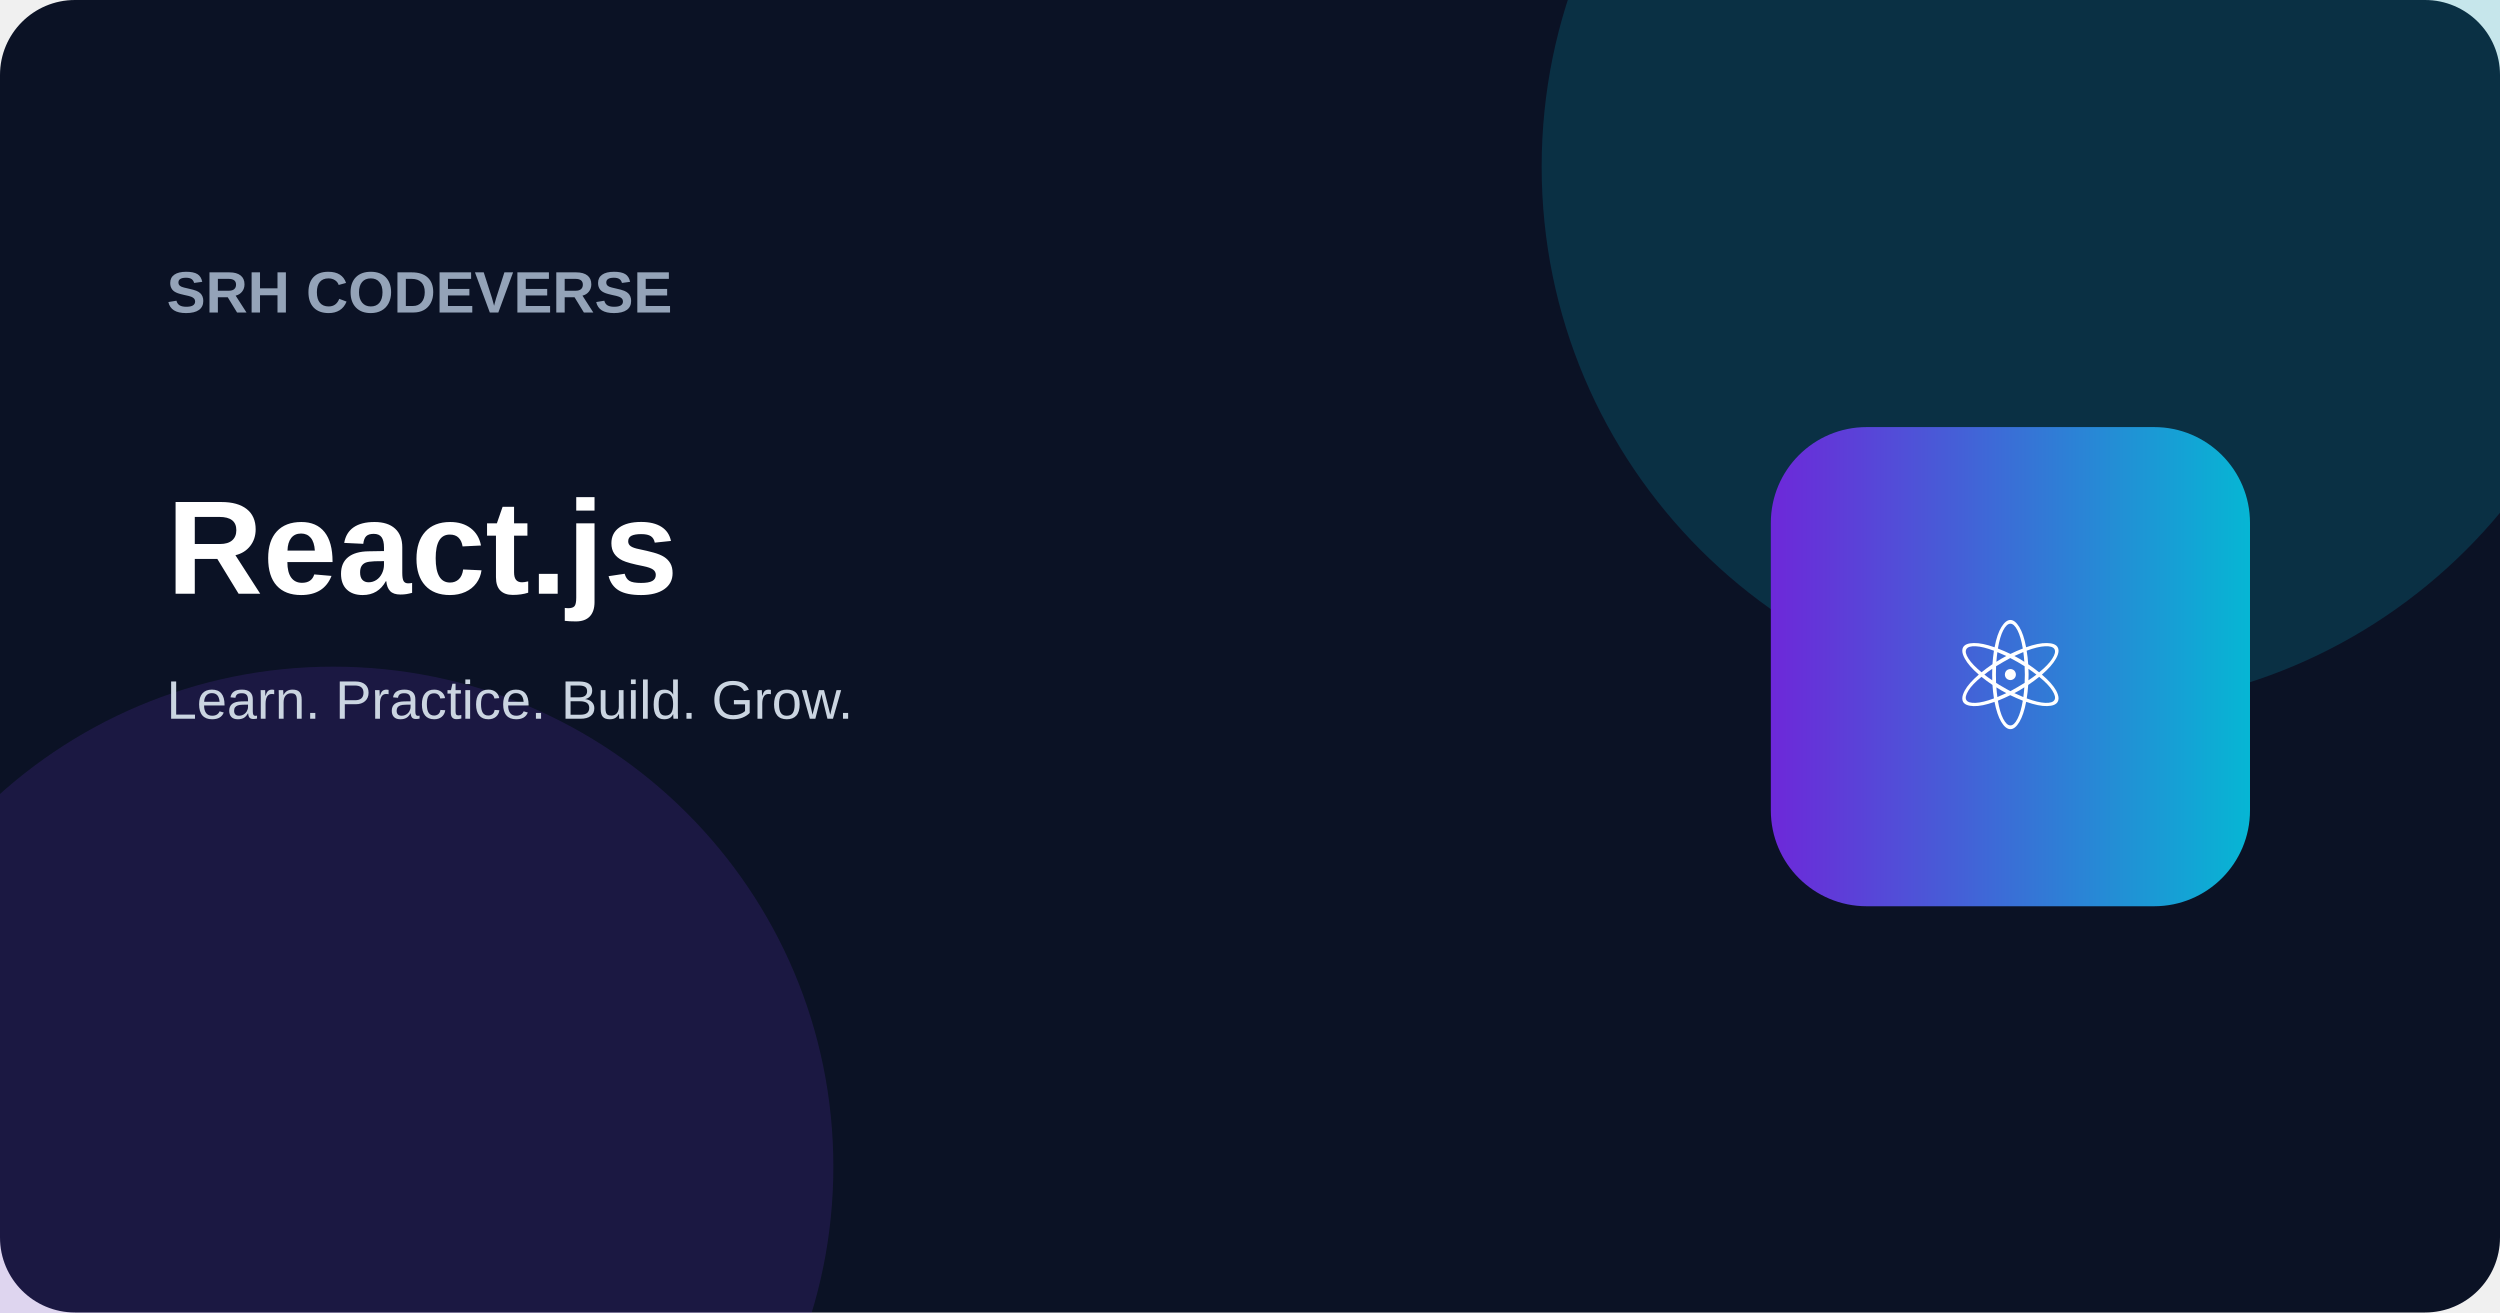
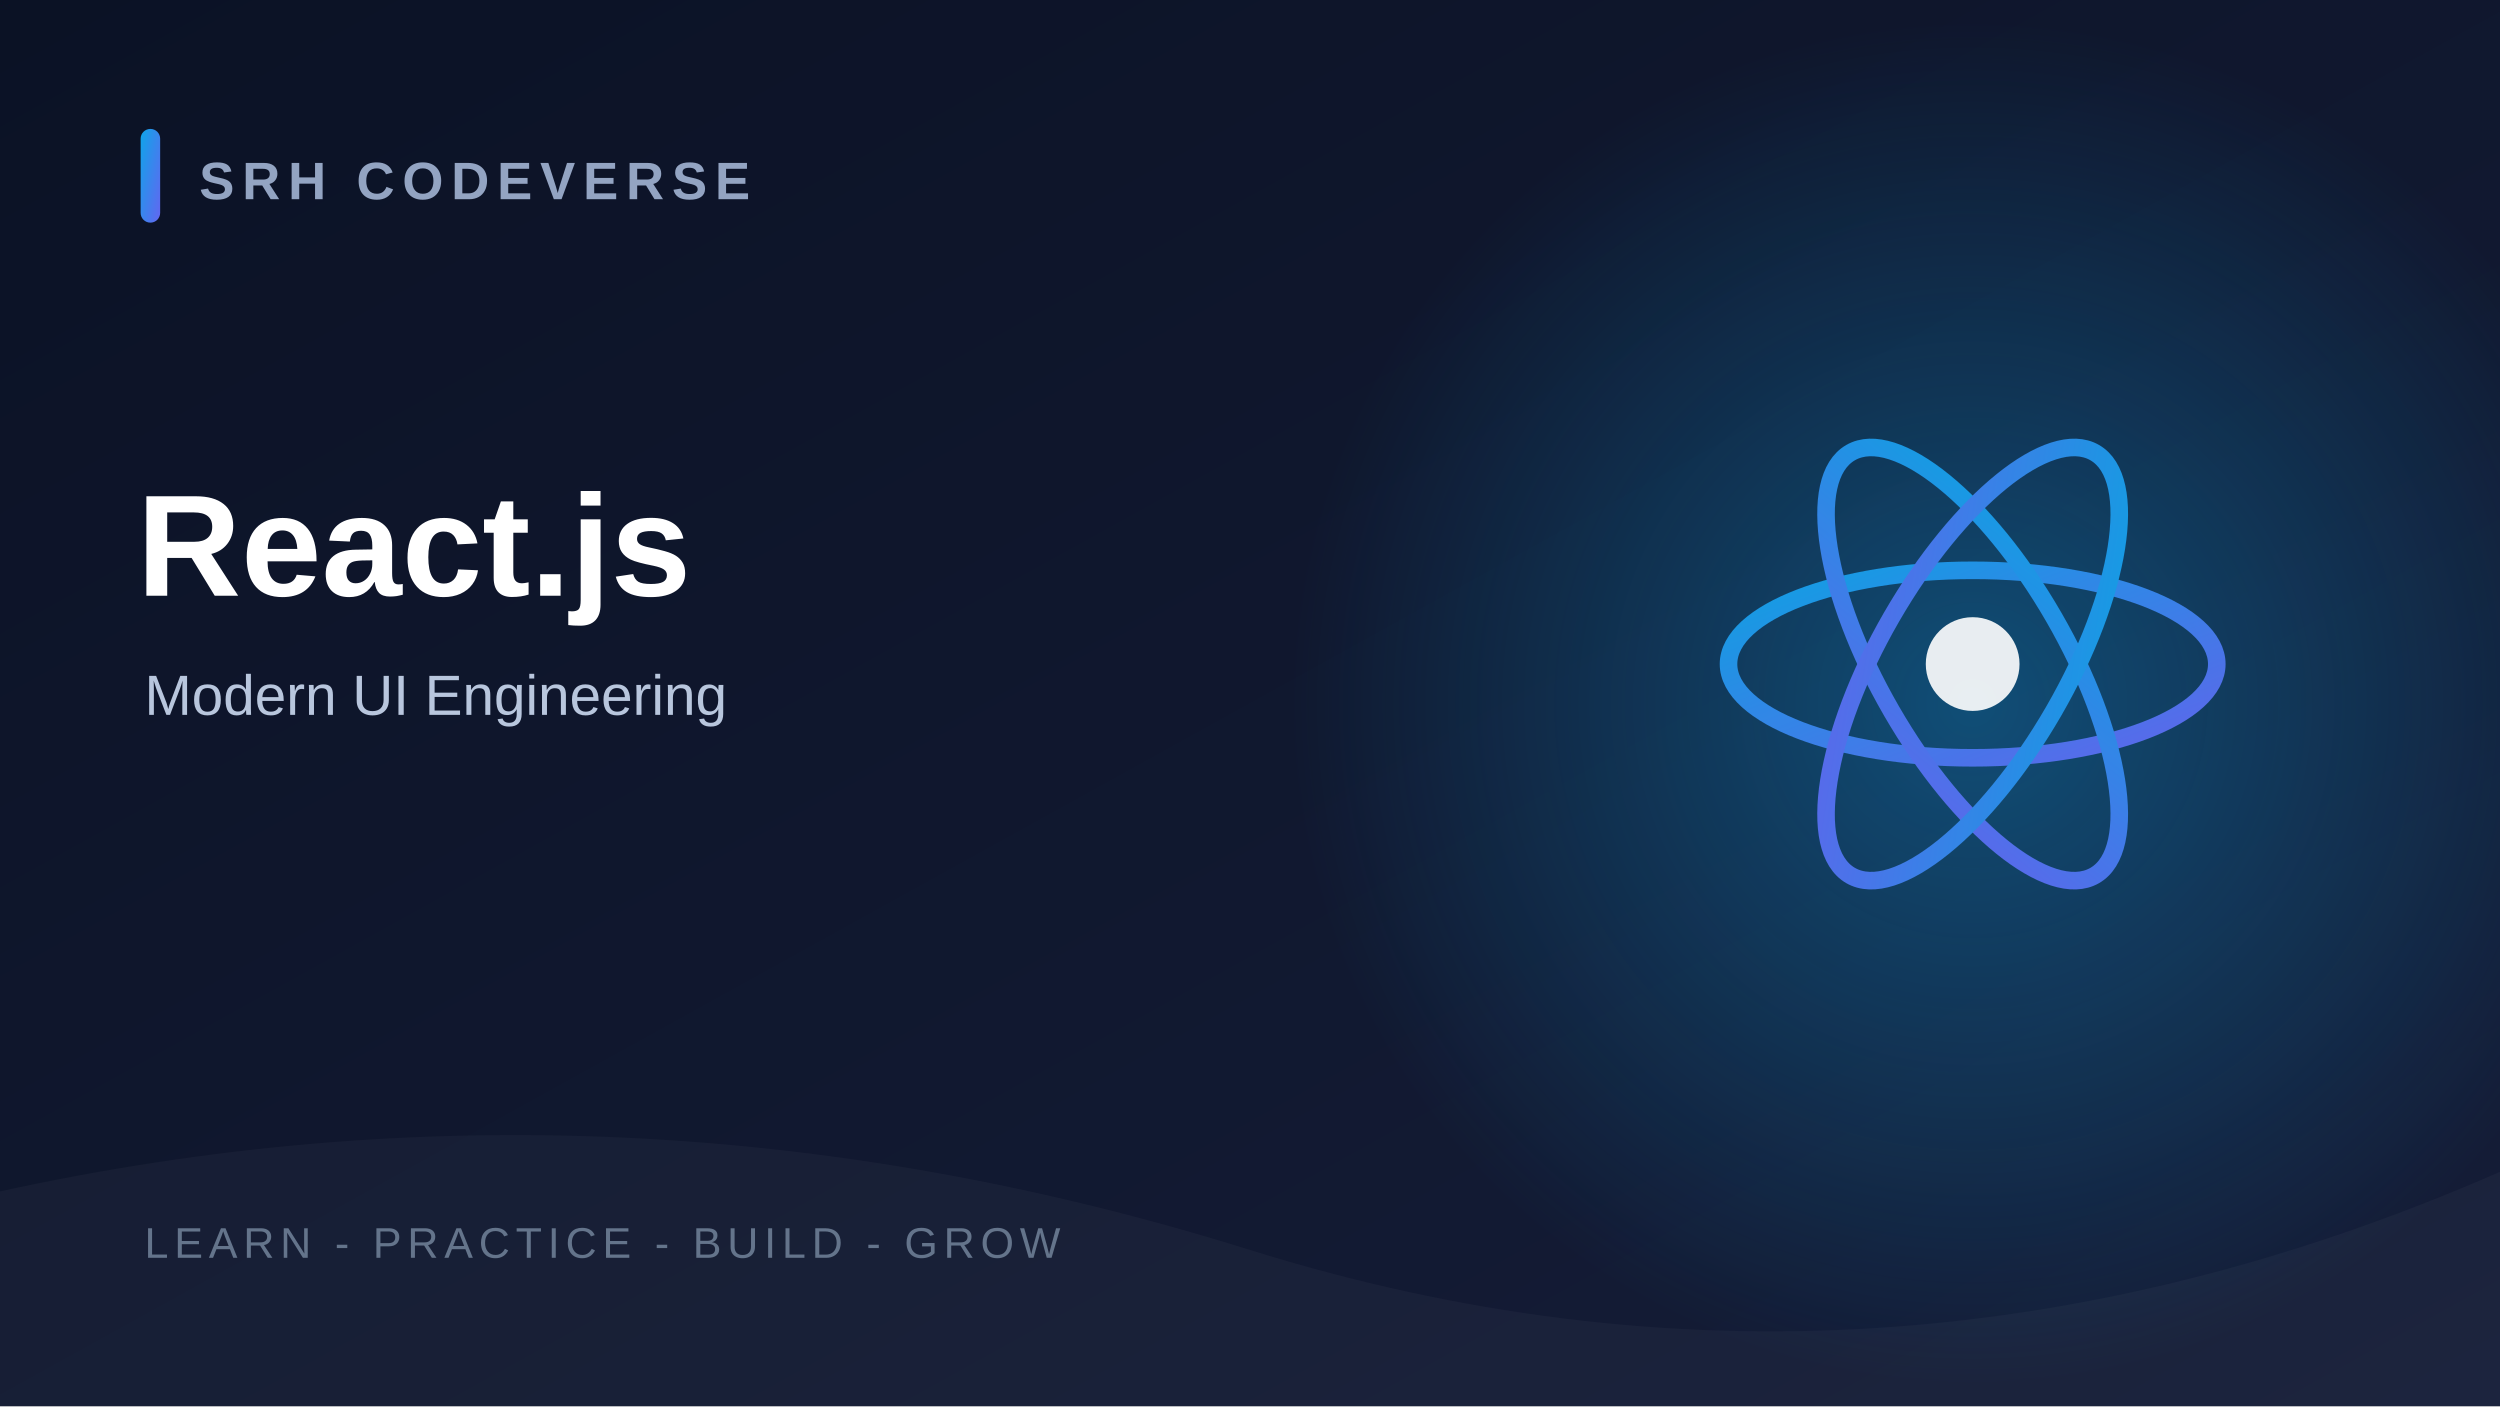
- <svg xmlns="http://www.w3.org/2000/svg" viewBox="0 0 1200 630">
+ <svg xmlns="http://www.w3.org/2000/svg" viewBox="0 0 1280 720" role="img" aria-label="React.js course thumbnail">
  <defs>
-     <linearGradient id="g" x1="0" x2="1">
-       <stop stop-color="#6d28d9" />
-       <stop offset="1" stop-color="#06b6d4" />
+     <linearGradient id="bg" x1="0" y1="0" x2="1" y2="1">
+       <stop offset="0" stop-color="#0b1225" />
+       <stop offset="1" stop-color="#151d38" />
    </linearGradient>
+     <linearGradient id="accent" x1="0" y1="0" x2="1" y2="1">
+       <stop offset="0" stop-color="#0ea5e9" />
+       <stop offset="1" stop-color="#6366f1" />
+     </linearGradient>
+     <radialGradient id="glow" cx="50%" cy="50%" r="50%">
+       <stop offset="0" stop-color="#0ea5e9" stop-opacity=".38" />
+       <stop offset="1" stop-color="#0ea5e9" stop-opacity="0" />
+     </radialGradient>
  </defs>
-   <rect width="1200" height="630" rx="36" fill="#0b1225" />
-   <circle cx="1000" cy="80" r="260" fill="#06b6d4" opacity=".18" />
-   <circle cx="160" cy="560" r="240" fill="#7c3aed" opacity=".15" />
-   <text x="80" y="150" fill="#94a3b8" font-family="Arial" font-size="28" font-weight="700">SRH CODEVERSE</text>
-   <text x="80" y="285" fill="white" font-family="Arial" font-size="64" font-weight="900">React.js</text>
-   <text x="80" y="345" fill="#cbd5e1" font-family="Arial" font-size="26">Learn. Practice. Build. Grow.</text>
-   <rect x="850" y="205" width="230" height="230" rx="46" fill="url(#g)" />
-   <text x="965" y="350" text-anchor="middle" fill="white" font-family="Arial" font-size="72" font-weight="900">⚛</text>
+   <rect width="1280" height="720" fill="url(#bg)" />
+   <circle cx="1010" cy="360" r="350" fill="url(#glow)" />
+   <path d="M0 610 Q320 540 640 640 T1280 600 V720 H0 Z" fill="#ffffff" opacity=".035" />
+   <rect x="72" y="66" width="10" height="48" rx="5" fill="url(#accent)" />
+   <text x="102" y="102" fill="#93a4c2" font-family="Arial, Helvetica, sans-serif" font-size="27" font-weight="700" letter-spacing="4">SRH CODEVERSE</text>
+   <text x="70" y="305" fill="#ffffff" font-family="Arial, Helvetica, sans-serif" font-size="74" font-weight="800">React.js</text>
+   <text x="74" y="366" fill="#b8c6dd" font-family="Arial, Helvetica, sans-serif" font-size="29">Modern UI Engineering</text>
+   <text x="74" y="644" fill="#64748b" font-family="Arial, Helvetica, sans-serif" font-size="22" letter-spacing="3">LEARN - PRACTICE - BUILD - GROW</text>
+   <g transform="translate(845 175)">
+     <g fill="none" stroke="url(#accent)" stroke-width="9" opacity=".95">
+       <ellipse cx="165" cy="165" rx="125" ry="48" />
+       <ellipse cx="165" cy="165" rx="125" ry="48" transform="rotate(60 165 165)" />
+       <ellipse cx="165" cy="165" rx="125" ry="48" transform="rotate(120 165 165)" />
+     </g>
+     <circle cx="165" cy="165" r="24" fill="#fff" opacity=".9" />
+   </g>
</svg>
